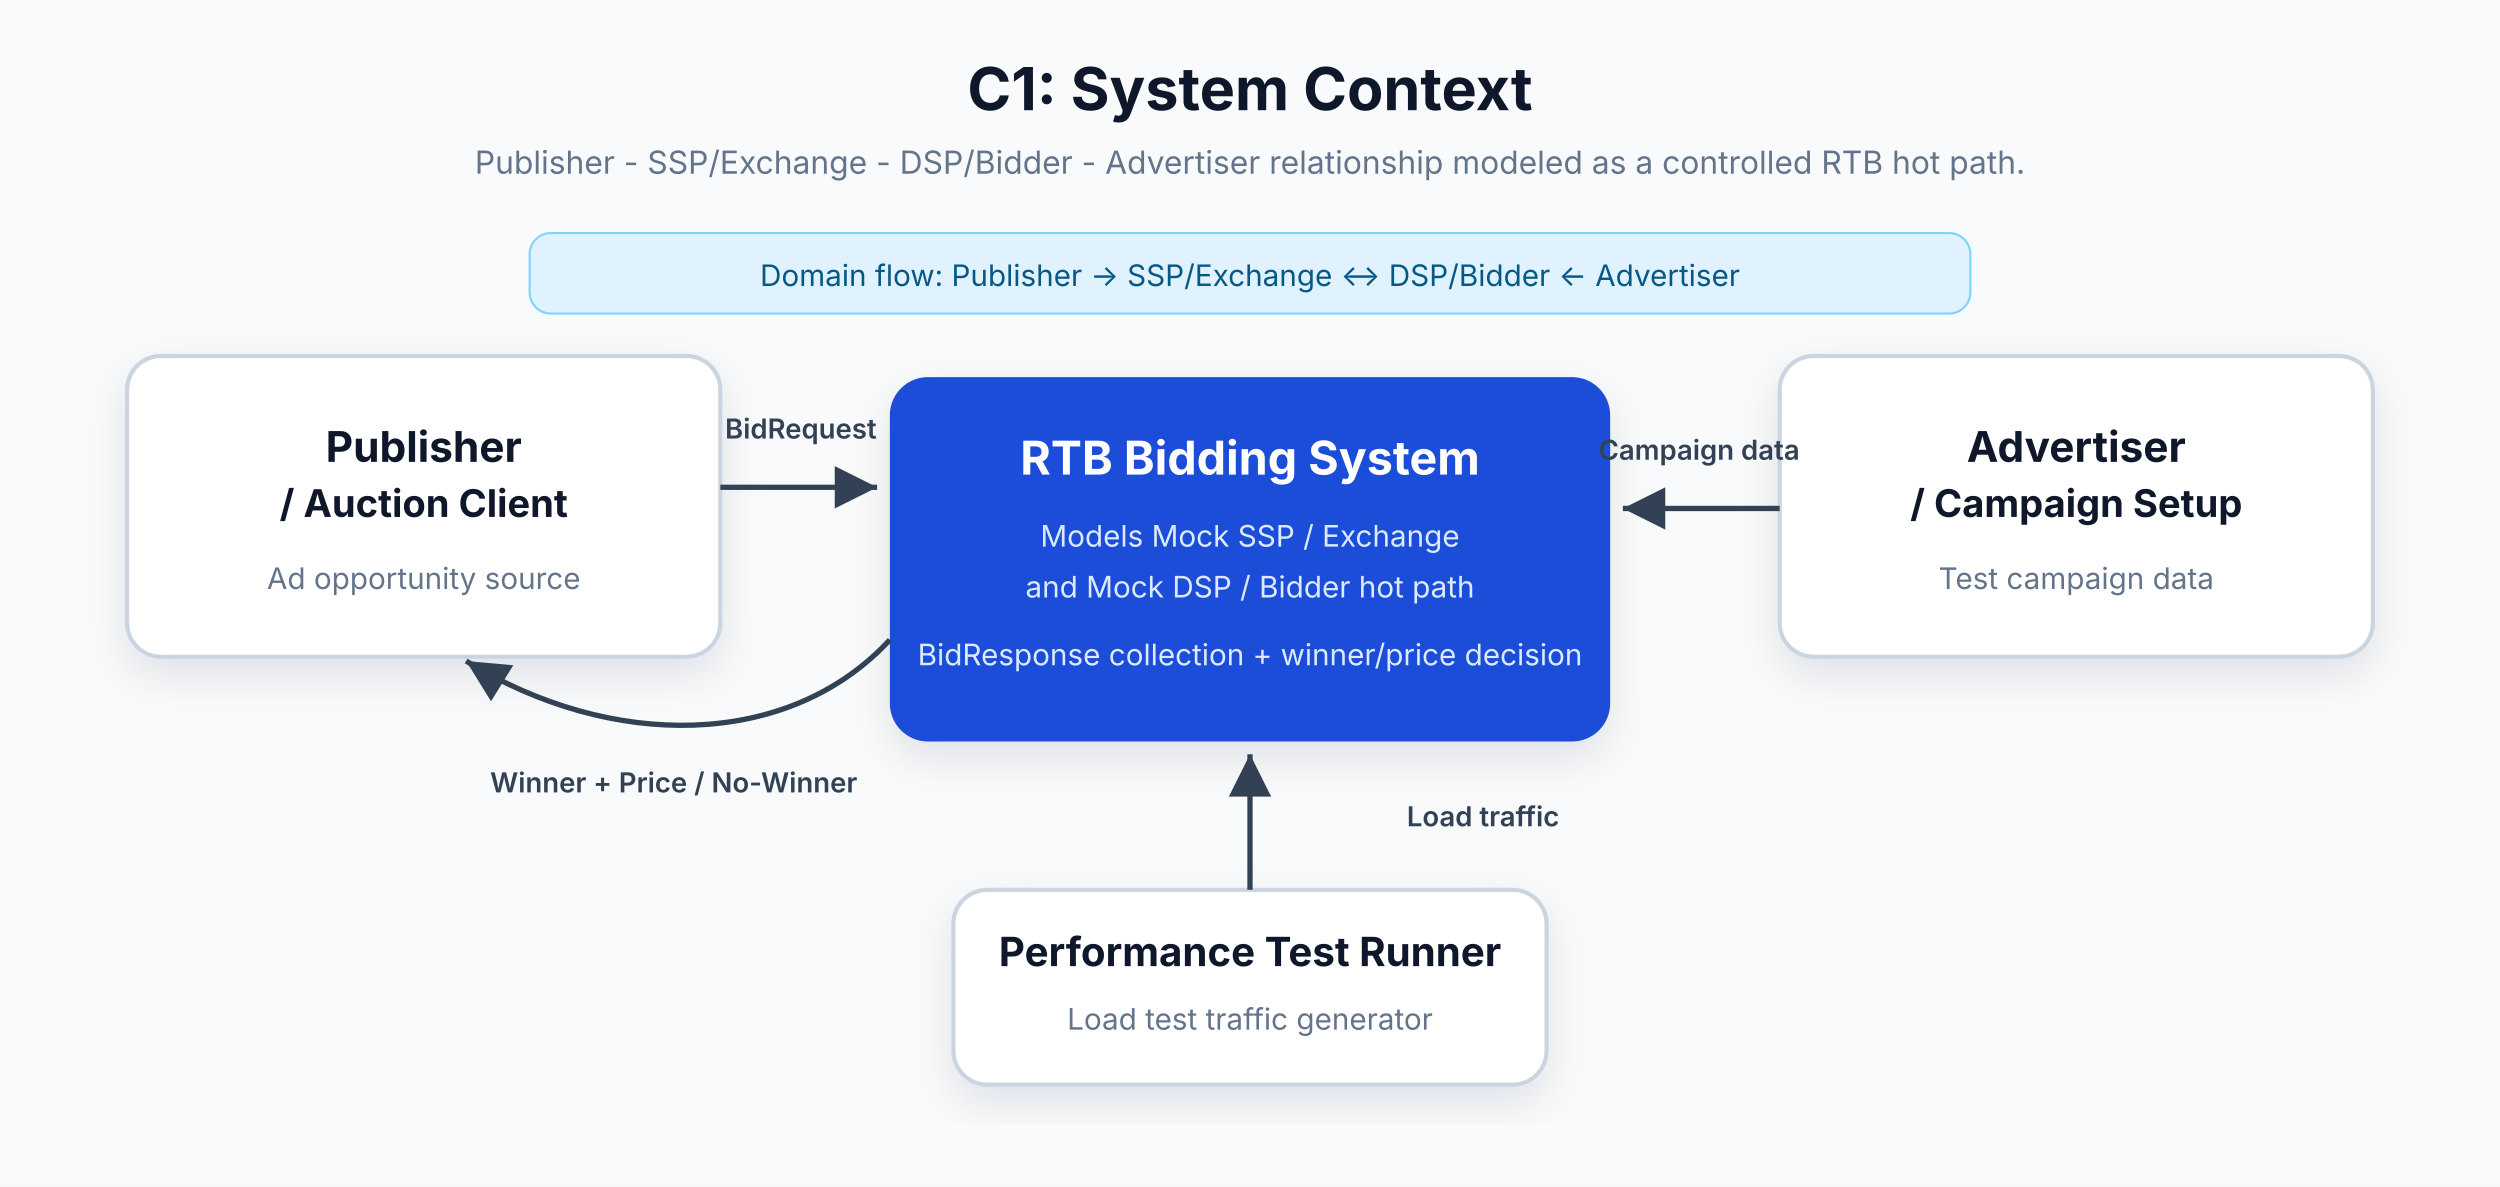
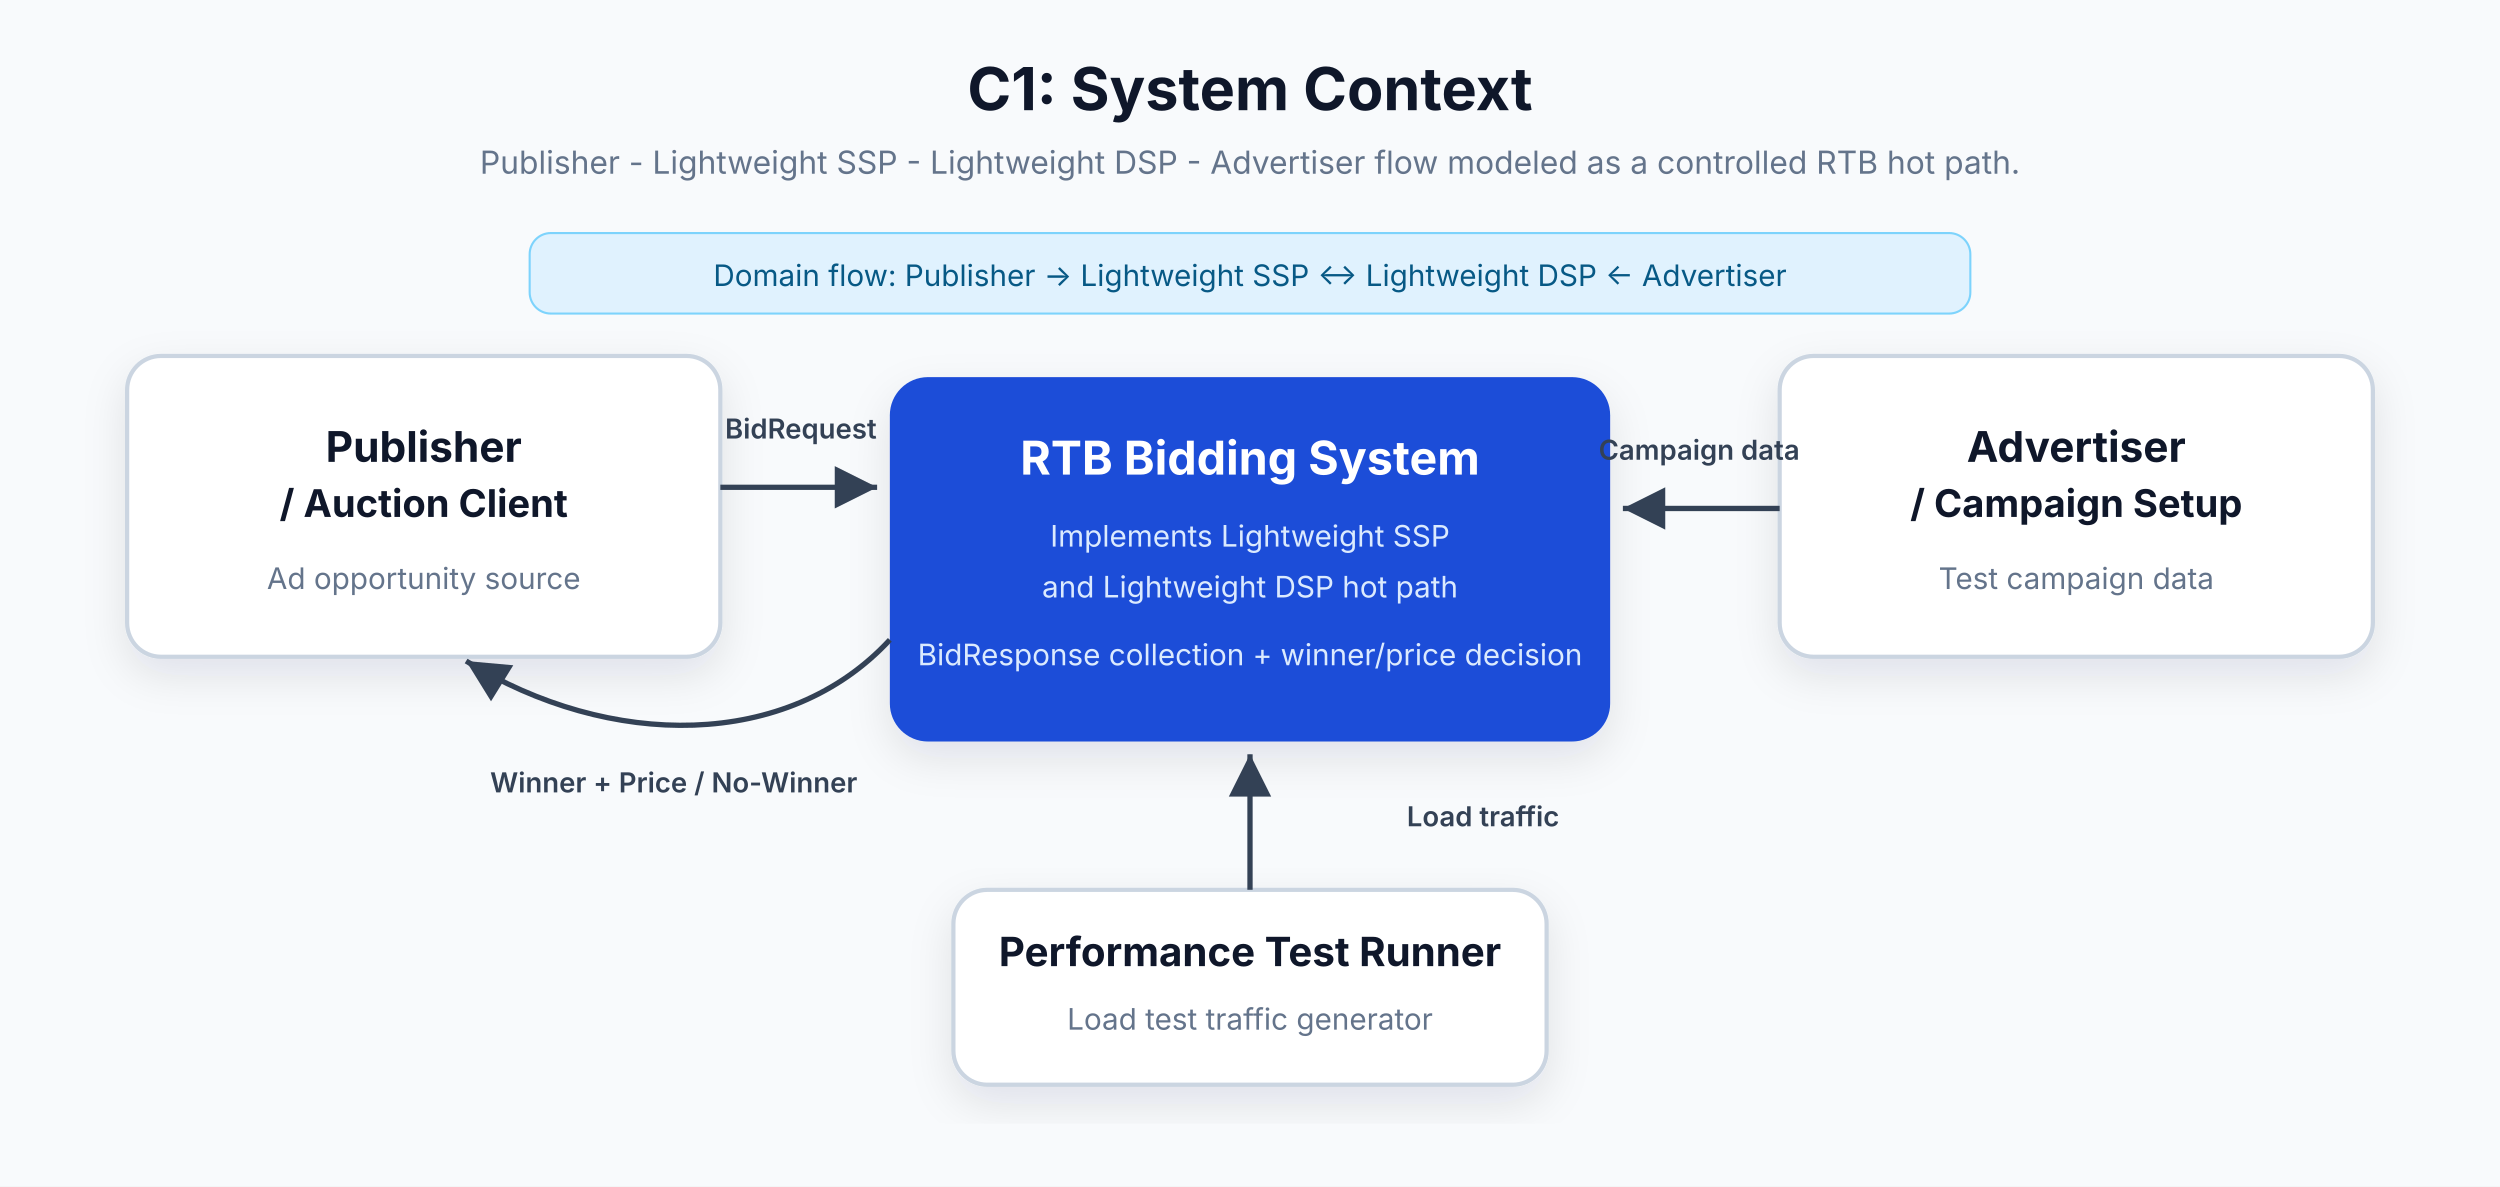
<svg xmlns="http://www.w3.org/2000/svg" width="1180" height="560" viewBox="0 0 1180 560" role="img" aria-labelledby="title desc">
  <defs>
    <marker id="arrow" markerWidth="12" markerHeight="12" refX="10" refY="6" orient="auto" markerUnits="strokeWidth">
      <path d="M2,2 L10,6 L2,10 Z" fill="#334155" />
    </marker>
    <filter id="shadow" x="-20%" y="-20%" width="140%" height="140%">
      <feDropShadow dx="0" dy="8" stdDeviation="10" flood-color="#0f172a" flood-opacity="0.10" />
    </filter>
  </defs>
  <rect width="1180" height="560" fill="#f8fafc" />
  <text x="590" y="52" text-anchor="middle" font-family="Inter, Arial, sans-serif" font-size="28" font-weight="700" fill="#0f172a">C1: System Context</text>
-   <text x="590" y="82" text-anchor="middle" font-family="Inter, Arial, sans-serif" font-size="15" fill="#64748b">Publisher - SSP/Exchange - DSP/Bidder - Advertiser relationship modeled as a controlled RTB hot path.</text>
+   <text x="590" y="82" text-anchor="middle" font-family="Inter, Arial, sans-serif" font-size="15" fill="#64748b">Publisher - Lightweight SSP - Lightweight DSP - Advertiser flow modeled as a controlled RTB hot path.</text>
  <rect x="420" y="178" width="340" height="172" rx="18" fill="#1d4ed8" filter="url(#shadow)" />
  <text x="590" y="224" text-anchor="middle" font-family="Inter, Arial, sans-serif" font-size="22" font-weight="700" fill="#ffffff">RTB Bidding System</text>
-   <text x="590" y="258" text-anchor="middle" font-family="Inter, Arial, sans-serif" font-size="14" fill="#dbeafe">Models Mock SSP / Exchange</text>
-   <text x="590" y="282" text-anchor="middle" font-family="Inter, Arial, sans-serif" font-size="14" fill="#dbeafe">and Mock DSP / Bidder hot path</text>
+   <text x="590" y="258" text-anchor="middle" font-family="Inter, Arial, sans-serif" font-size="14" fill="#dbeafe">Implements Lightweight SSP</text>
+   <text x="590" y="282" text-anchor="middle" font-family="Inter, Arial, sans-serif" font-size="14" fill="#dbeafe">and Lightweight DSP hot path</text>
  <text x="590" y="314" text-anchor="middle" font-family="Inter, Arial, sans-serif" font-size="14" fill="#dbeafe">BidResponse collection + winner/price decision</text>
  <rect x="60" y="168" width="280" height="142" rx="16" fill="#ffffff" stroke="#cbd5e1" stroke-width="2" filter="url(#shadow)" />
  <text x="200" y="218" text-anchor="middle" font-family="Inter, Arial, sans-serif" font-size="20" font-weight="700" fill="#0f172a">Publisher</text>
  <text x="200" y="244" text-anchor="middle" font-family="Inter, Arial, sans-serif" font-size="18" font-weight="700" fill="#0f172a">/ Auction Client</text>
  <text x="200" y="278" text-anchor="middle" font-family="Inter, Arial, sans-serif" font-size="14" fill="#64748b">Ad opportunity source</text>
  <rect x="840" y="168" width="280" height="142" rx="16" fill="#ffffff" stroke="#cbd5e1" stroke-width="2" filter="url(#shadow)" />
  <text x="980" y="218" text-anchor="middle" font-family="Inter, Arial, sans-serif" font-size="20" font-weight="700" fill="#0f172a">Advertiser</text>
  <text x="980" y="244" text-anchor="middle" font-family="Inter, Arial, sans-serif" font-size="18" font-weight="700" fill="#0f172a">/ Campaign Setup</text>
  <text x="980" y="278" text-anchor="middle" font-family="Inter, Arial, sans-serif" font-size="14" fill="#64748b">Test campaign data</text>
  <rect x="450" y="420" width="280" height="92" rx="16" fill="#ffffff" stroke="#cbd5e1" stroke-width="2" filter="url(#shadow)" />
  <text x="590" y="456" text-anchor="middle" font-family="Inter, Arial, sans-serif" font-size="19" font-weight="700" fill="#0f172a">Performance Test Runner</text>
  <text x="590" y="486" text-anchor="middle" font-family="Inter, Arial, sans-serif" font-size="14" fill="#64748b">Load test traffic generator</text>
  <path d="M340 230 C366 230 388 230 414 230" fill="none" stroke="#334155" stroke-width="2.5" marker-end="url(#arrow)" />
  <text x="378" y="207" text-anchor="middle" font-family="Inter, Arial, sans-serif" font-size="13" font-weight="600" fill="#334155">BidRequest</text>
  <path d="M420 302 C372 354 288 354 220 312" fill="none" stroke="#334155" stroke-width="2.5" marker-end="url(#arrow)" />
  <text x="318" y="374" text-anchor="middle" font-family="Inter, Arial, sans-serif" font-size="13" font-weight="600" fill="#334155">Winner + Price / No-Winner</text>
  <path d="M840 240 C812 240 790 240 766 240" fill="none" stroke="#334155" stroke-width="2.5" marker-end="url(#arrow)" />
  <text x="802" y="217" text-anchor="middle" font-family="Inter, Arial, sans-serif" font-size="13" font-weight="600" fill="#334155">Campaign data</text>
  <path d="M590 420 C590 396 590 376 590 356" fill="none" stroke="#334155" stroke-width="2.5" marker-end="url(#arrow)" />
  <text x="700" y="390" text-anchor="middle" font-family="Inter, Arial, sans-serif" font-size="13" font-weight="600" fill="#334155">Load traffic</text>
  <rect x="250" y="110" width="680" height="38" rx="10" fill="#e0f2fe" stroke="#7dd3fc" />
-   <text x="590" y="135" text-anchor="middle" font-family="Inter, Arial, sans-serif" font-size="14" fill="#075985">Domain flow: Publisher -&gt; SSP/Exchange &lt;-&gt; DSP/Bidder &lt;- Advertiser</text>
+   <text x="590" y="135" text-anchor="middle" font-family="Inter, Arial, sans-serif" font-size="14" fill="#075985">Domain flow: Publisher -&gt; Lightweight SSP &lt;-&gt; Lightweight DSP &lt;- Advertiser</text>
</svg>
